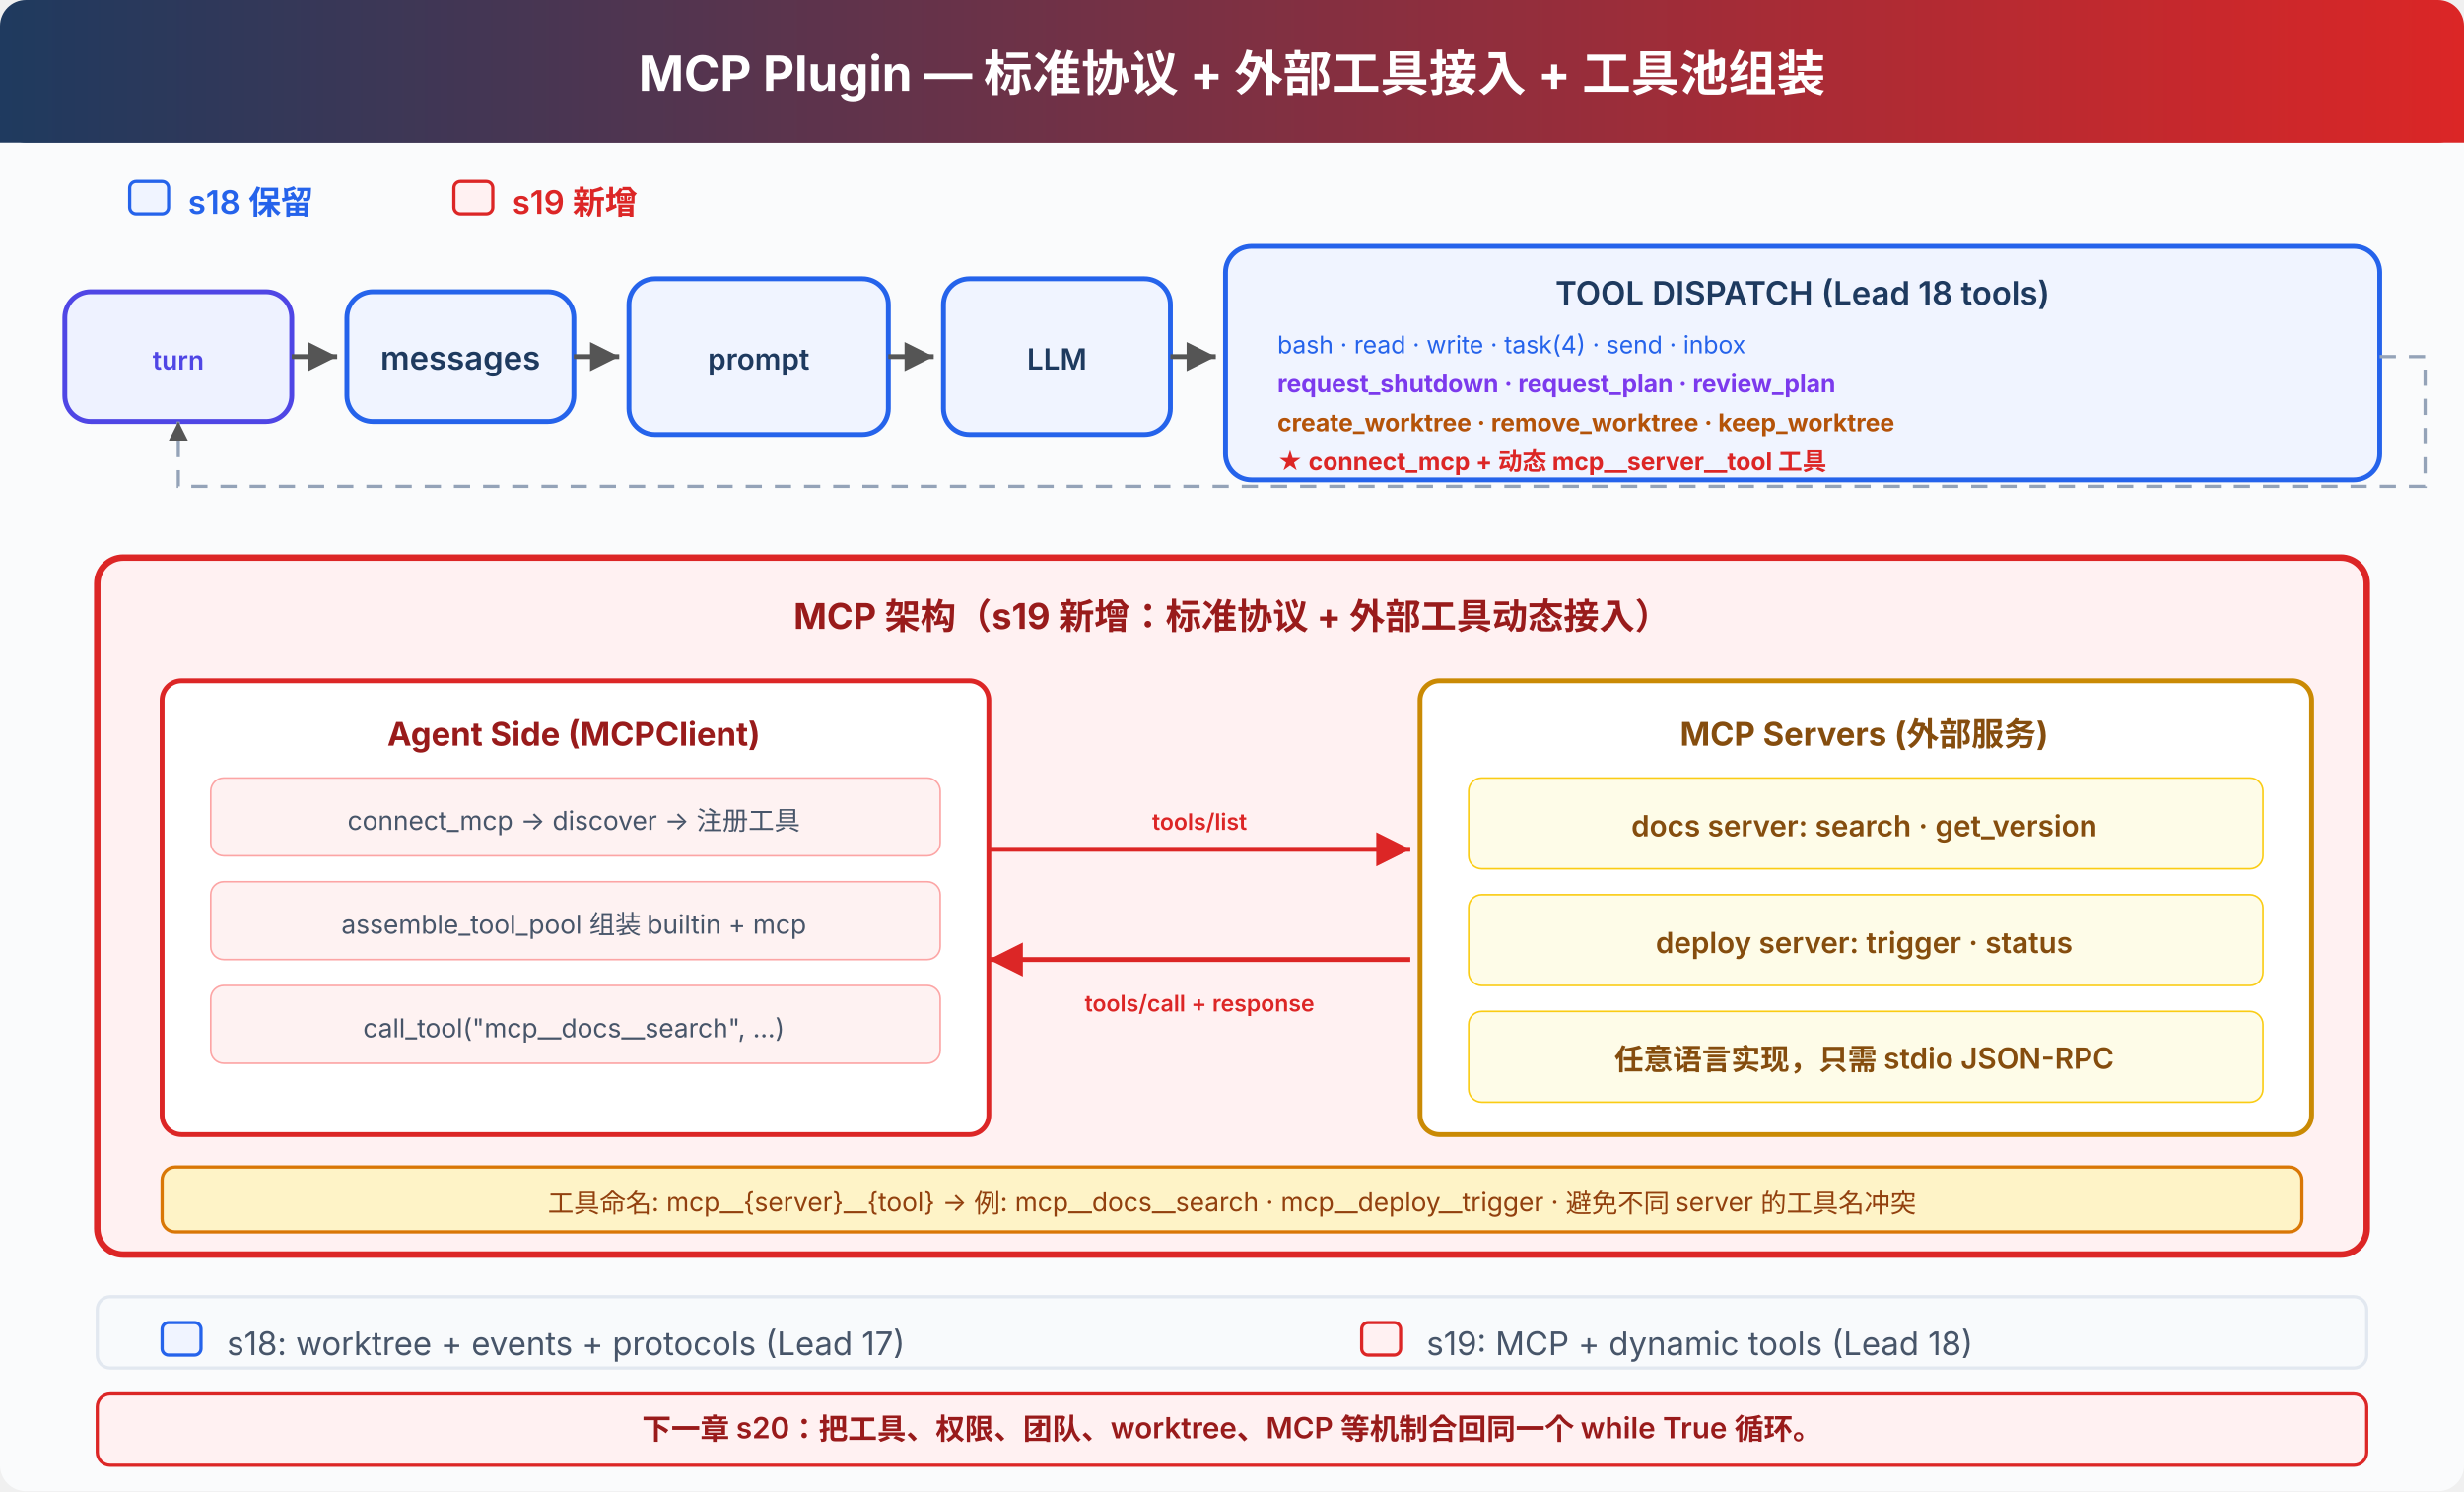
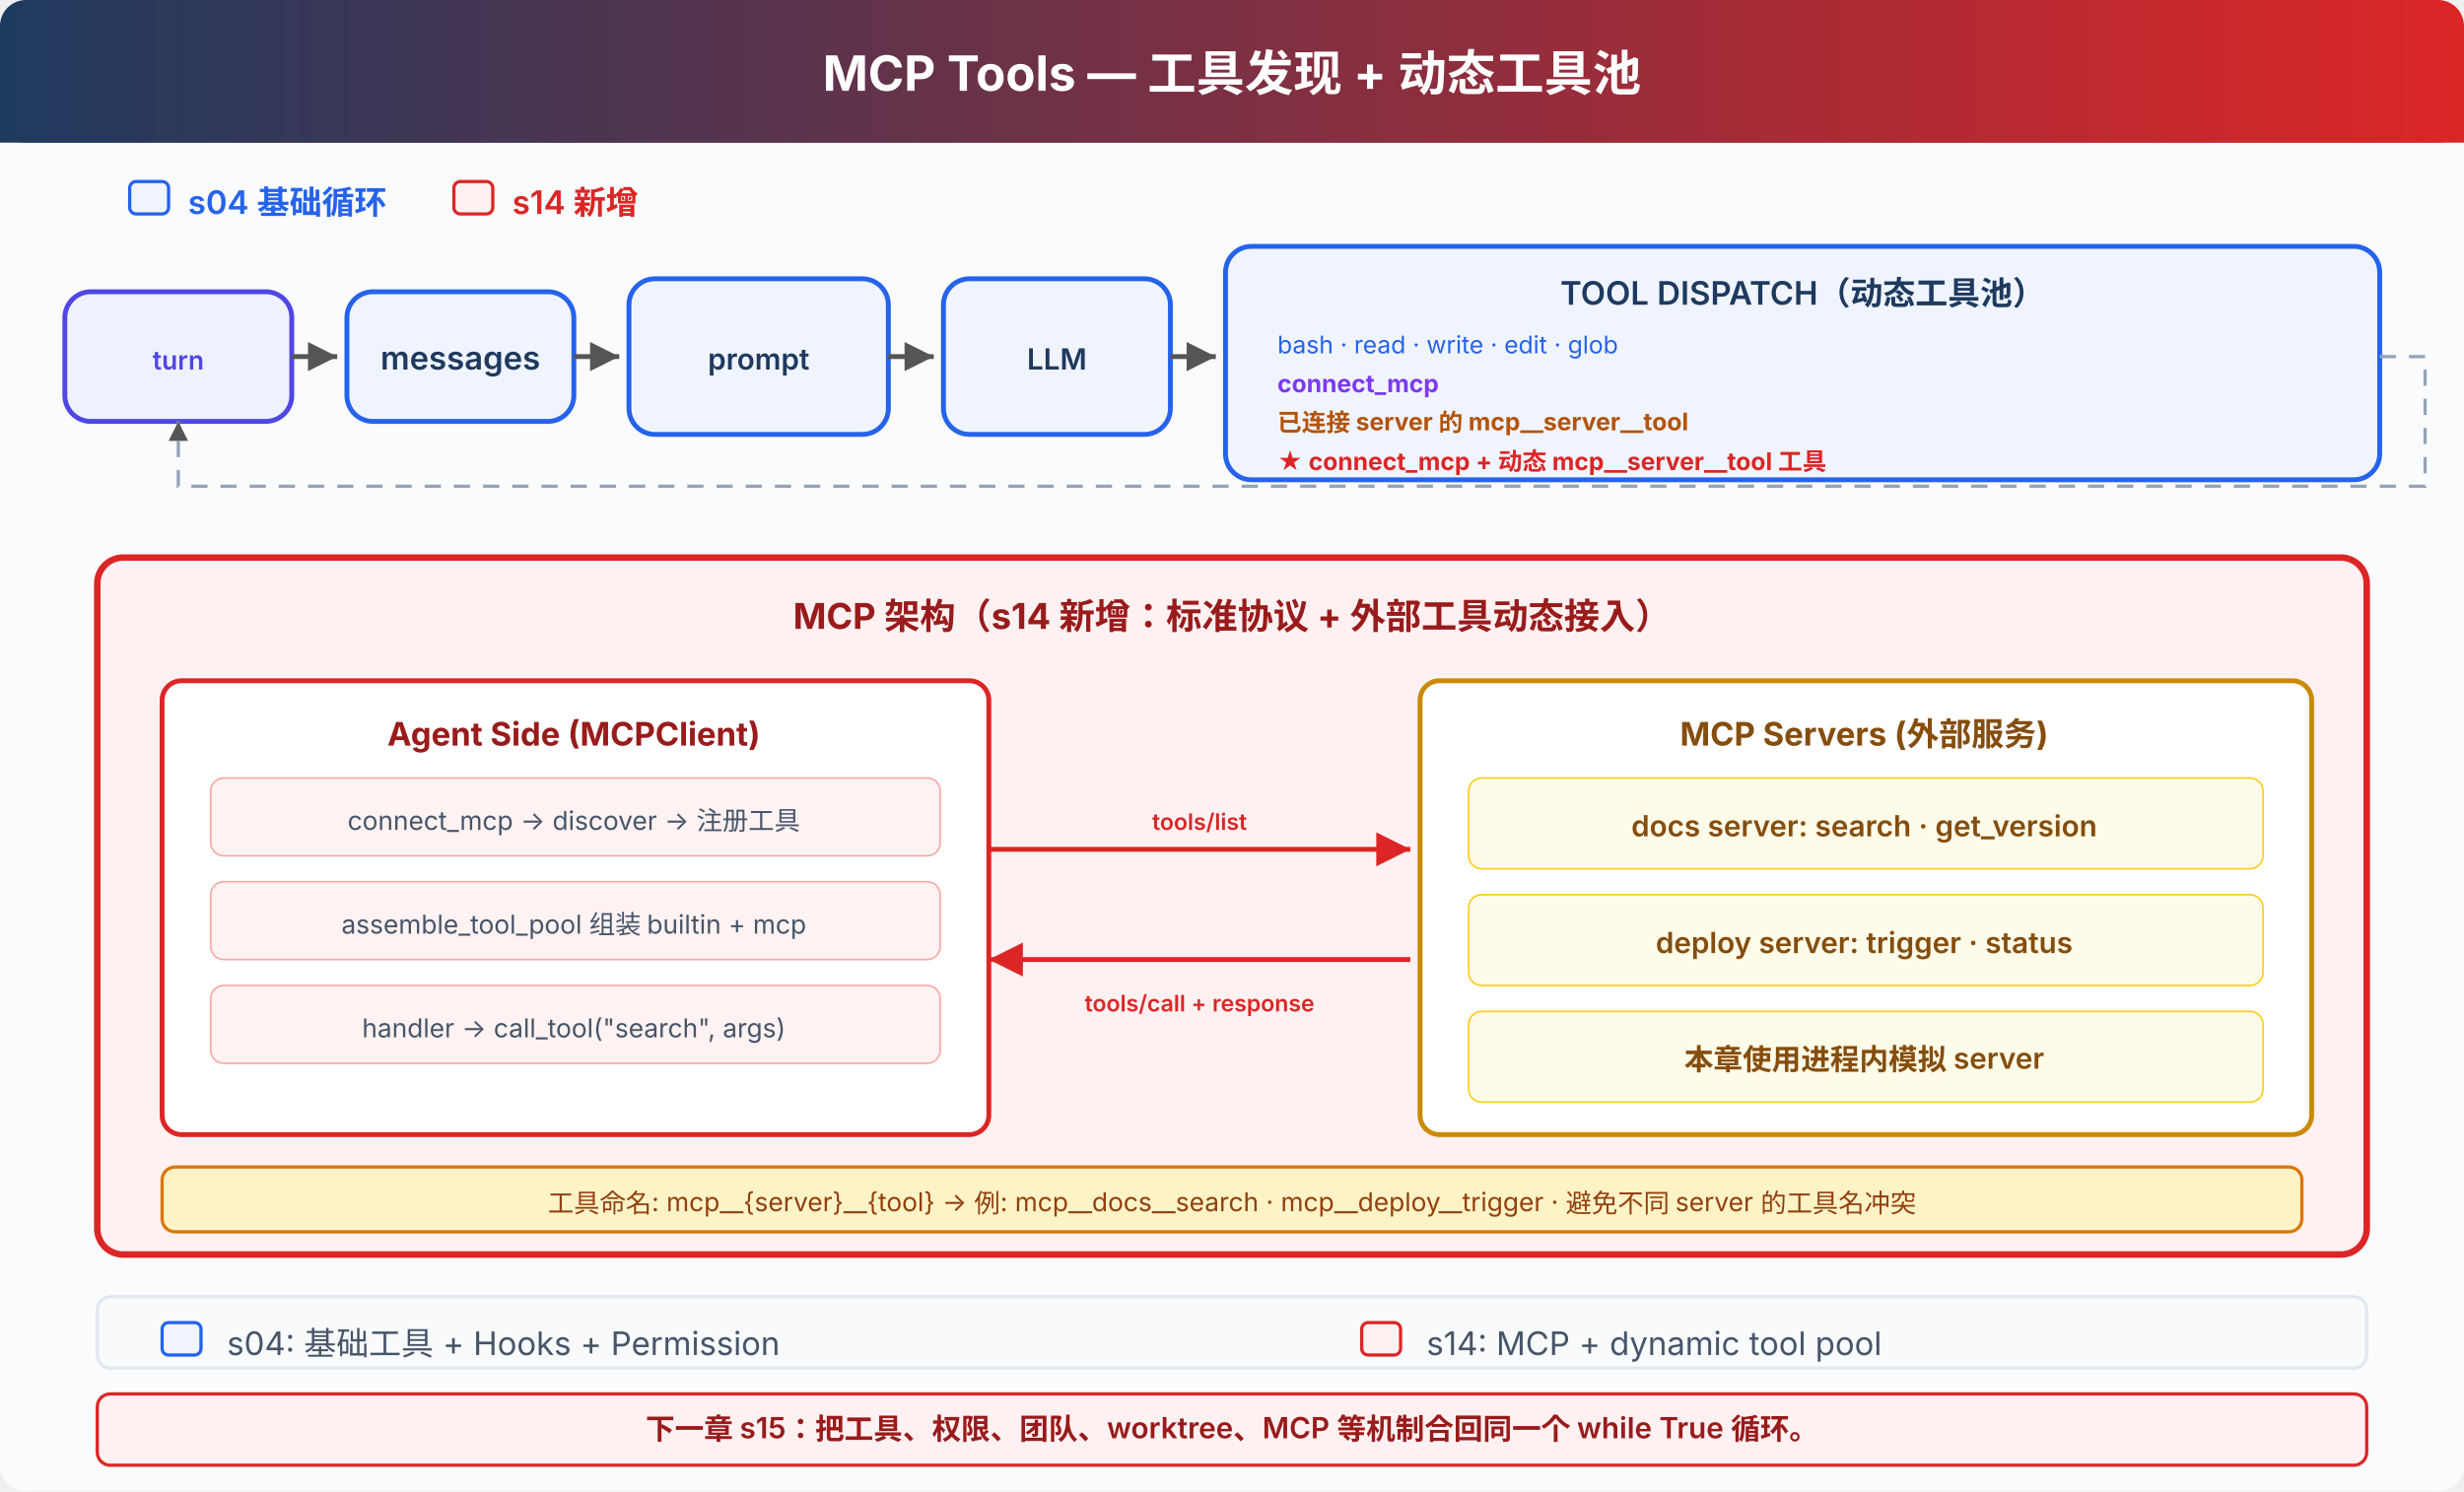
<svg xmlns="http://www.w3.org/2000/svg" viewBox="0 0 760 460" font-family="system-ui, -apple-system, sans-serif">
  <defs>
    <linearGradient id="header" x1="0" y1="0" x2="1" y2="0">
      <stop offset="0%" stop-color="#1e3a5f" />
      <stop offset="100%" stop-color="#dc2626" />
    </linearGradient>
    <marker id="arrow" viewBox="0 0 10 10" refX="10" refY="5" markerWidth="6" markerHeight="6" orient="auto-start-reverse">
      <path d="M 0 0 L 10 5 L 0 10 z" fill="#555" />
    </marker>
    <marker id="arrow-rose" viewBox="0 0 10 10" refX="10" refY="5" markerWidth="7" markerHeight="7" orient="auto-start-reverse">
      <path d="M 0 0 L 10 5 L 0 10 z" fill="#dc2626" />
    </marker>
    <marker id="arrow-rose-left" viewBox="0 0 10 10" refX="10" refY="5" markerWidth="6" markerHeight="6" orient="auto-start-reverse">
      <path d="M 10 0 L 0 5 L 10 10 z" fill="#dc2626" />
    </marker>
  </defs>
  <rect width="760" height="460" fill="#fafbfc" rx="8" />
  <rect x="0" y="0" width="760" height="44" fill="url(#header)" rx="8" />
  <rect x="0" y="36" width="760" height="8" fill="url(#header)" />
-   <text x="380" y="28" fill="#fff" font-size="15" font-weight="700" text-anchor="middle">MCP Plugin — 标准协议 + 外部工具接入 + 工具池组装</text>
+   <text x="380" y="28" fill="#fff" font-size="15" font-weight="700" text-anchor="middle">MCP Tools — 工具发现 + 动态工具池</text>
  <rect x="40" y="56" width="12" height="10" rx="2" fill="#f0f4ff" stroke="#2563eb" stroke-width="1" />
-   <text x="58" y="66" fill="#2563eb" font-size="10" font-weight="600">s18 保留</text>
+   <text x="58" y="66" fill="#2563eb" font-size="10" font-weight="600">s04 基础循环</text>
  <rect x="140" y="56" width="12" height="10" rx="2" fill="#fff1f2" stroke="#dc2626" stroke-width="1" />
-   <text x="158" y="66" fill="#dc2626" font-size="10" font-weight="600">s19 新增</text>
+   <text x="158" y="66" fill="#dc2626" font-size="10" font-weight="600">s14 新增</text>
  <rect x="20" y="90" width="70" height="40" rx="8" fill="#eef2ff" stroke="#4f46e5" stroke-width="1.5" />
  <text x="55" y="114" fill="#4f46e5" font-size="8" font-weight="600" text-anchor="middle">turn</text>
  <line x1="90" y1="110" x2="104" y2="110" stroke="#555" stroke-width="1.5" marker-end="url(#arrow)" />
  <rect x="107" y="90" width="70" height="40" rx="8" fill="#f0f4ff" stroke="#2563eb" stroke-width="1.5" />
  <text x="142" y="114" fill="#1e3a5f" font-size="10" font-weight="600" text-anchor="middle">messages</text>
  <line x1="177" y1="110" x2="191" y2="110" stroke="#555" stroke-width="1.5" marker-end="url(#arrow)" />
  <rect x="194" y="86" width="80" height="48" rx="8" fill="#f0f4ff" stroke="#2563eb" stroke-width="1.5" />
  <text x="234" y="114" fill="#1e3a5f" font-size="9" font-weight="600" text-anchor="middle">prompt</text>
  <line x1="274" y1="110" x2="288" y2="110" stroke="#555" stroke-width="1.5" marker-end="url(#arrow)" />
  <rect x="291" y="86" width="70" height="48" rx="8" fill="#f0f4ff" stroke="#2563eb" stroke-width="1.5" />
  <text x="326" y="114" fill="#1e3a5f" font-size="9" font-weight="600" text-anchor="middle">LLM</text>
  <line x1="361" y1="110" x2="375" y2="110" stroke="#555" stroke-width="1.5" marker-end="url(#arrow)" />
  <rect x="378" y="76" width="356" height="72" rx="8" fill="#f0f4ff" stroke="#2563eb" stroke-width="1.5" />
-   <text x="556" y="94" fill="#1e3a5f" font-size="10" font-weight="600" text-anchor="middle">TOOL DISPATCH (Lead 18 tools)</text>
-   <text x="394" y="109" fill="#2563eb" font-size="7.5">bash · read · write · task(4) · send · inbox</text>
-   <text x="394" y="121" fill="#7c3aed" font-size="7.5" font-weight="700">request_shutdown · request_plan · review_plan</text>
-   <text x="394" y="133" fill="#b45309" font-size="7.5" font-weight="700">create_worktree · remove_worktree · keep_worktree</text>
+   <text x="556" y="94" fill="#1e3a5f" font-size="10" font-weight="600" text-anchor="middle">TOOL DISPATCH（动态工具池）</text>
+   <text x="394" y="109" fill="#2563eb" font-size="7.5">bash · read · write · edit · glob</text>
+   <text x="394" y="121" fill="#7c3aed" font-size="7.5" font-weight="700">connect_mcp</text>
+   <text x="394" y="133" fill="#b45309" font-size="7.5" font-weight="700">已连接 server 的 mcp__server__tool</text>
  <text x="394" y="145" fill="#dc2626" font-size="7.5" font-weight="700">★ connect_mcp + 动态 mcp__server__tool 工具</text>
  <path d="M 734 110 L 748 110 L 748 150 L 55 150 L 55 130" fill="none" stroke="#94a3b8" stroke-width="1" marker-end="url(#arrow)" stroke-dasharray="5,4" />
  <rect x="30" y="172" width="700" height="215" rx="8" fill="#fff1f2" stroke="#dc2626" stroke-width="2" />
-   <text x="380" y="194" fill="#991b1b" font-size="11" font-weight="700" text-anchor="middle">MCP 架构（s19 新增：标准协议 + 外部工具动态接入）</text>
+   <text x="380" y="194" fill="#991b1b" font-size="11" font-weight="700" text-anchor="middle">MCP 架构（s14 新增：标准协议 + 外部工具动态接入）</text>
  <rect x="50" y="210" width="255" height="140" rx="6" fill="#fff" stroke="#dc2626" stroke-width="1.5" />
  <text x="177" y="230" fill="#991b1b" font-size="10" font-weight="700" text-anchor="middle">Agent Side (MCPClient)</text>
  <rect x="65" y="240" width="225" height="24" rx="4" fill="#fef2f2" stroke="#fca5a5" stroke-width="0.5" />
  <text x="177" y="256" fill="#475569" font-size="8" text-anchor="middle">connect_mcp → discover → 注册工具</text>
  <rect x="65" y="272" width="225" height="24" rx="4" fill="#fef2f2" stroke="#fca5a5" stroke-width="0.5" />
  <text x="177" y="288" fill="#475569" font-size="8" text-anchor="middle">assemble_tool_pool 组装 builtin + mcp</text>
  <rect x="65" y="304" width="225" height="24" rx="4" fill="#fef2f2" stroke="#fca5a5" stroke-width="0.5" />
-   <text x="177" y="320" fill="#475569" font-size="8" text-anchor="middle">call_tool("mcp__docs__search", ...)</text>
+   <text x="177" y="320" fill="#475569" font-size="8" text-anchor="middle">handler → call_tool("search", args)</text>
  <line x1="305" y1="262" x2="435" y2="262" stroke="#dc2626" stroke-width="1.5" marker-end="url(#arrow-rose)" />
  <text x="370" y="256" fill="#dc2626" font-size="7" font-weight="600" text-anchor="middle">tools/list</text>
  <line x1="435" y1="296" x2="305" y2="296" stroke="#dc2626" stroke-width="1.5" marker-end="url(#arrow-rose)" />
  <text x="370" y="312" fill="#dc2626" font-size="7" font-weight="600" text-anchor="middle">tools/call + response</text>
  <rect x="438" y="210" width="275" height="140" rx="6" fill="#fff" stroke="#ca8a04" stroke-width="1.5" />
  <text x="575" y="230" fill="#854d0e" font-size="10" font-weight="700" text-anchor="middle">MCP Servers (外部服务)</text>
  <rect x="453" y="240" width="245" height="28" rx="4" fill="#fefce8" stroke="#facc15" stroke-width="0.5" />
  <text x="575" y="258" fill="#854d0e" font-size="9" font-weight="600" text-anchor="middle">docs server: search · get_version</text>
  <rect x="453" y="276" width="245" height="28" rx="4" fill="#fefce8" stroke="#facc15" stroke-width="0.5" />
  <text x="575" y="294" fill="#854d0e" font-size="9" font-weight="600" text-anchor="middle">deploy server: trigger · status</text>
  <rect x="453" y="312" width="245" height="28" rx="4" fill="#fefce8" stroke="#facc15" stroke-width="0.5" />
-   <text x="575" y="330" fill="#854d0e" font-size="9" font-weight="600" text-anchor="middle">任意语言实现，只需 stdio JSON-RPC</text>
+   <text x="575" y="330" fill="#854d0e" font-size="9" font-weight="600" text-anchor="middle">本章使用进程内模拟 server</text>
  <rect x="50" y="360" width="660" height="20" rx="4" fill="#fef3c7" stroke="#d97706" stroke-width="1" />
  <text x="380" y="374" fill="#92400e" font-size="8" text-anchor="middle">工具命名: mcp__{server}__{tool} → 例: mcp__docs__search · mcp__deploy__trigger · 避免不同 server 的工具名冲突</text>
  <rect x="30" y="400" width="700" height="22" rx="4" fill="#f8fafc" stroke="#e2e8f0" stroke-width="1" />
  <rect x="50" y="408" width="12" height="10" rx="2" fill="#f0f4ff" stroke="#2563eb" stroke-width="1" />
-   <text x="70" y="418" fill="#475569" font-size="10">s18: worktree + events + protocols (Lead 17)</text>
+   <text x="70" y="418" fill="#475569" font-size="10">s04: 基础工具 + Hooks + Permission</text>
  <rect x="420" y="408" width="12" height="10" rx="2" fill="#fff1f2" stroke="#dc2626" stroke-width="1" />
-   <text x="440" y="418" fill="#475569" font-size="10">s19: MCP + dynamic tools (Lead 18)</text>
+   <text x="440" y="418" fill="#475569" font-size="10">s14: MCP + dynamic tool pool</text>
  <rect x="30" y="430" width="700" height="22" rx="4" fill="#fff1f2" stroke="#dc2626" stroke-width="1" />
-   <text x="380" y="444" fill="#991b1b" font-size="9" font-weight="600" text-anchor="middle">下一章 s20：把工具、权限、团队、worktree、MCP 等机制合回同一个 while True 循环。</text>
+   <text x="380" y="444" fill="#991b1b" font-size="9" font-weight="600" text-anchor="middle">下一章 s15：把工具、权限、团队、worktree、MCP 等机制合回同一个 while True 循环。</text>
</svg>
